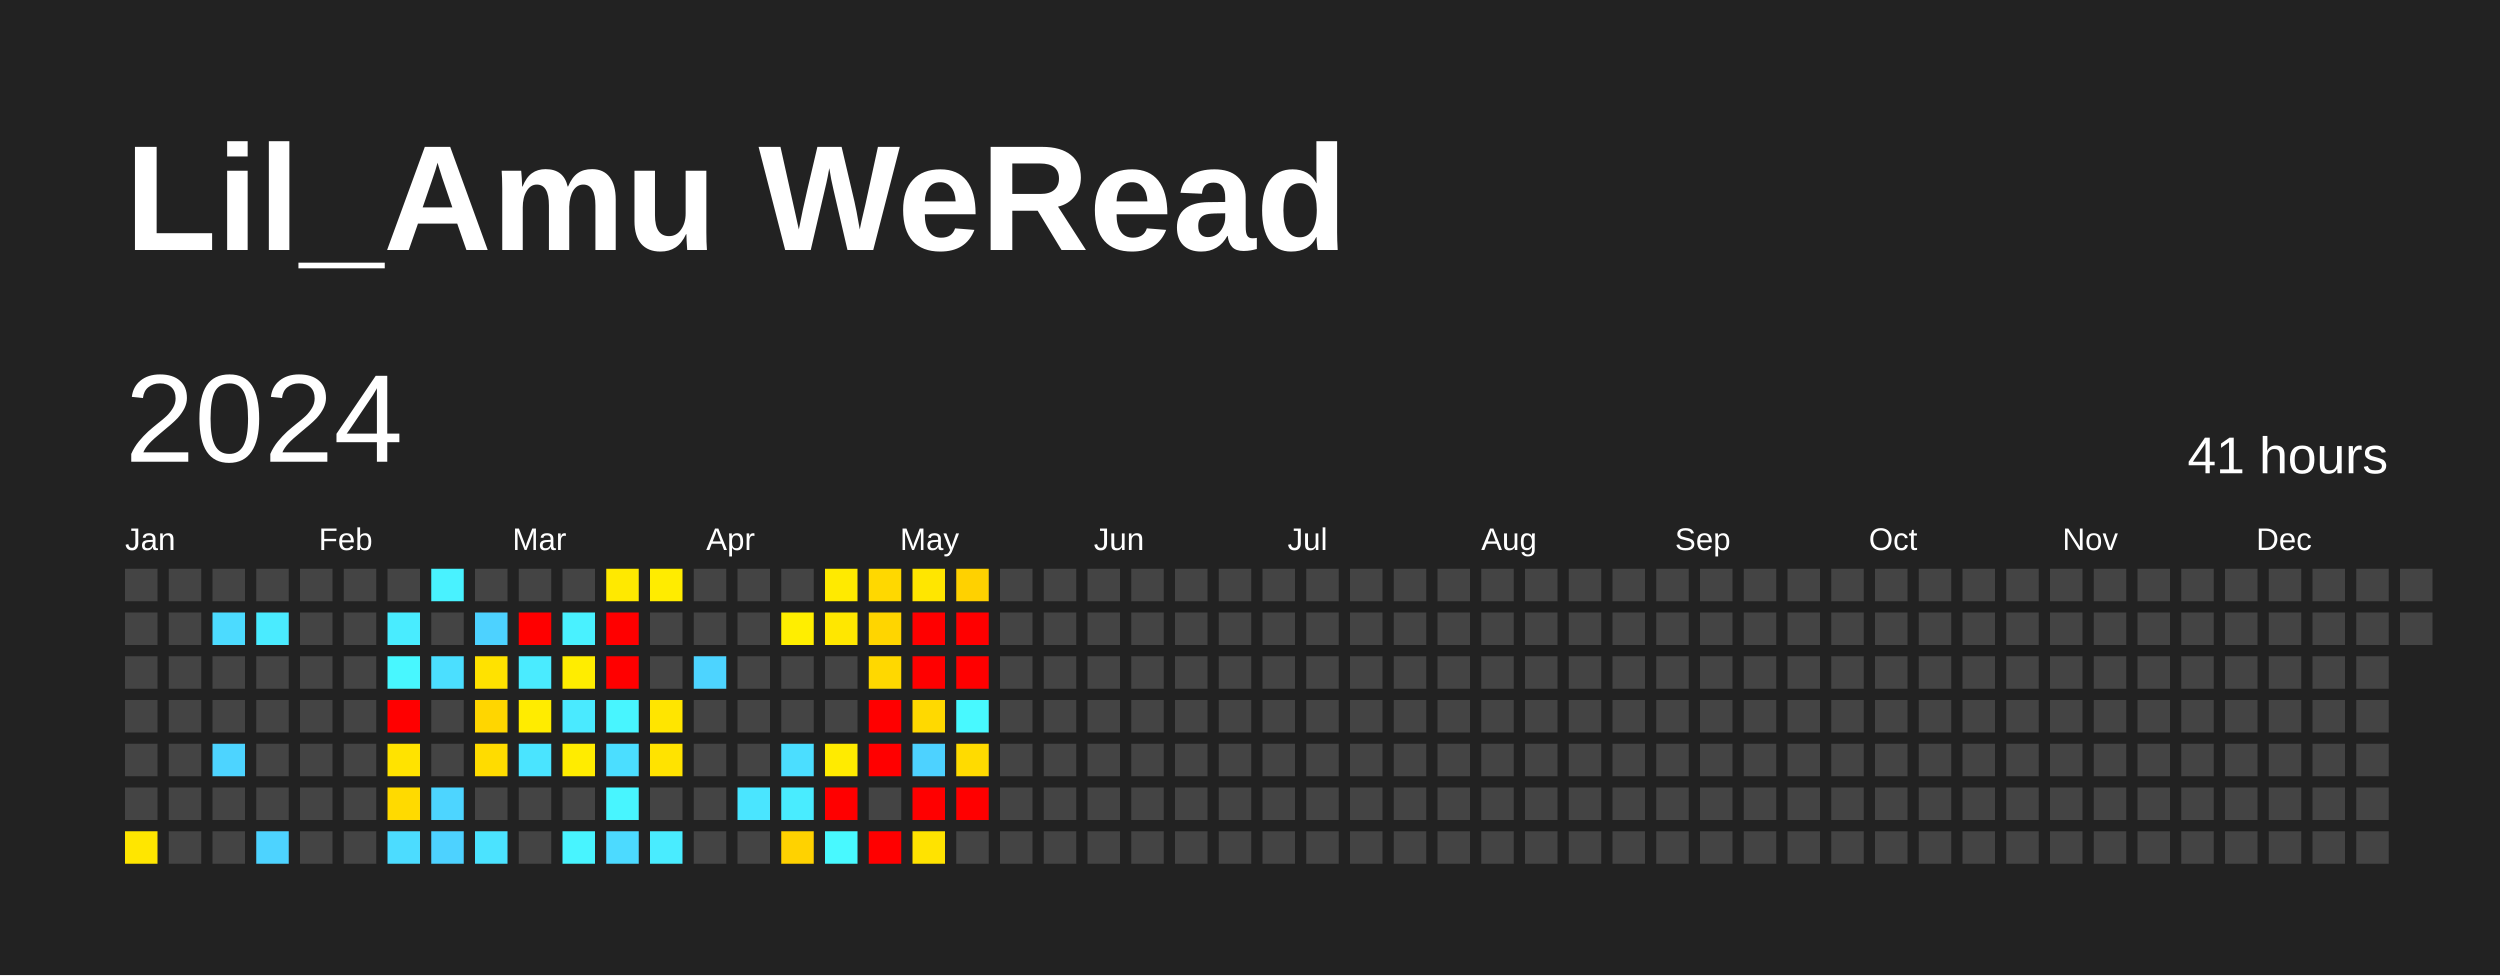
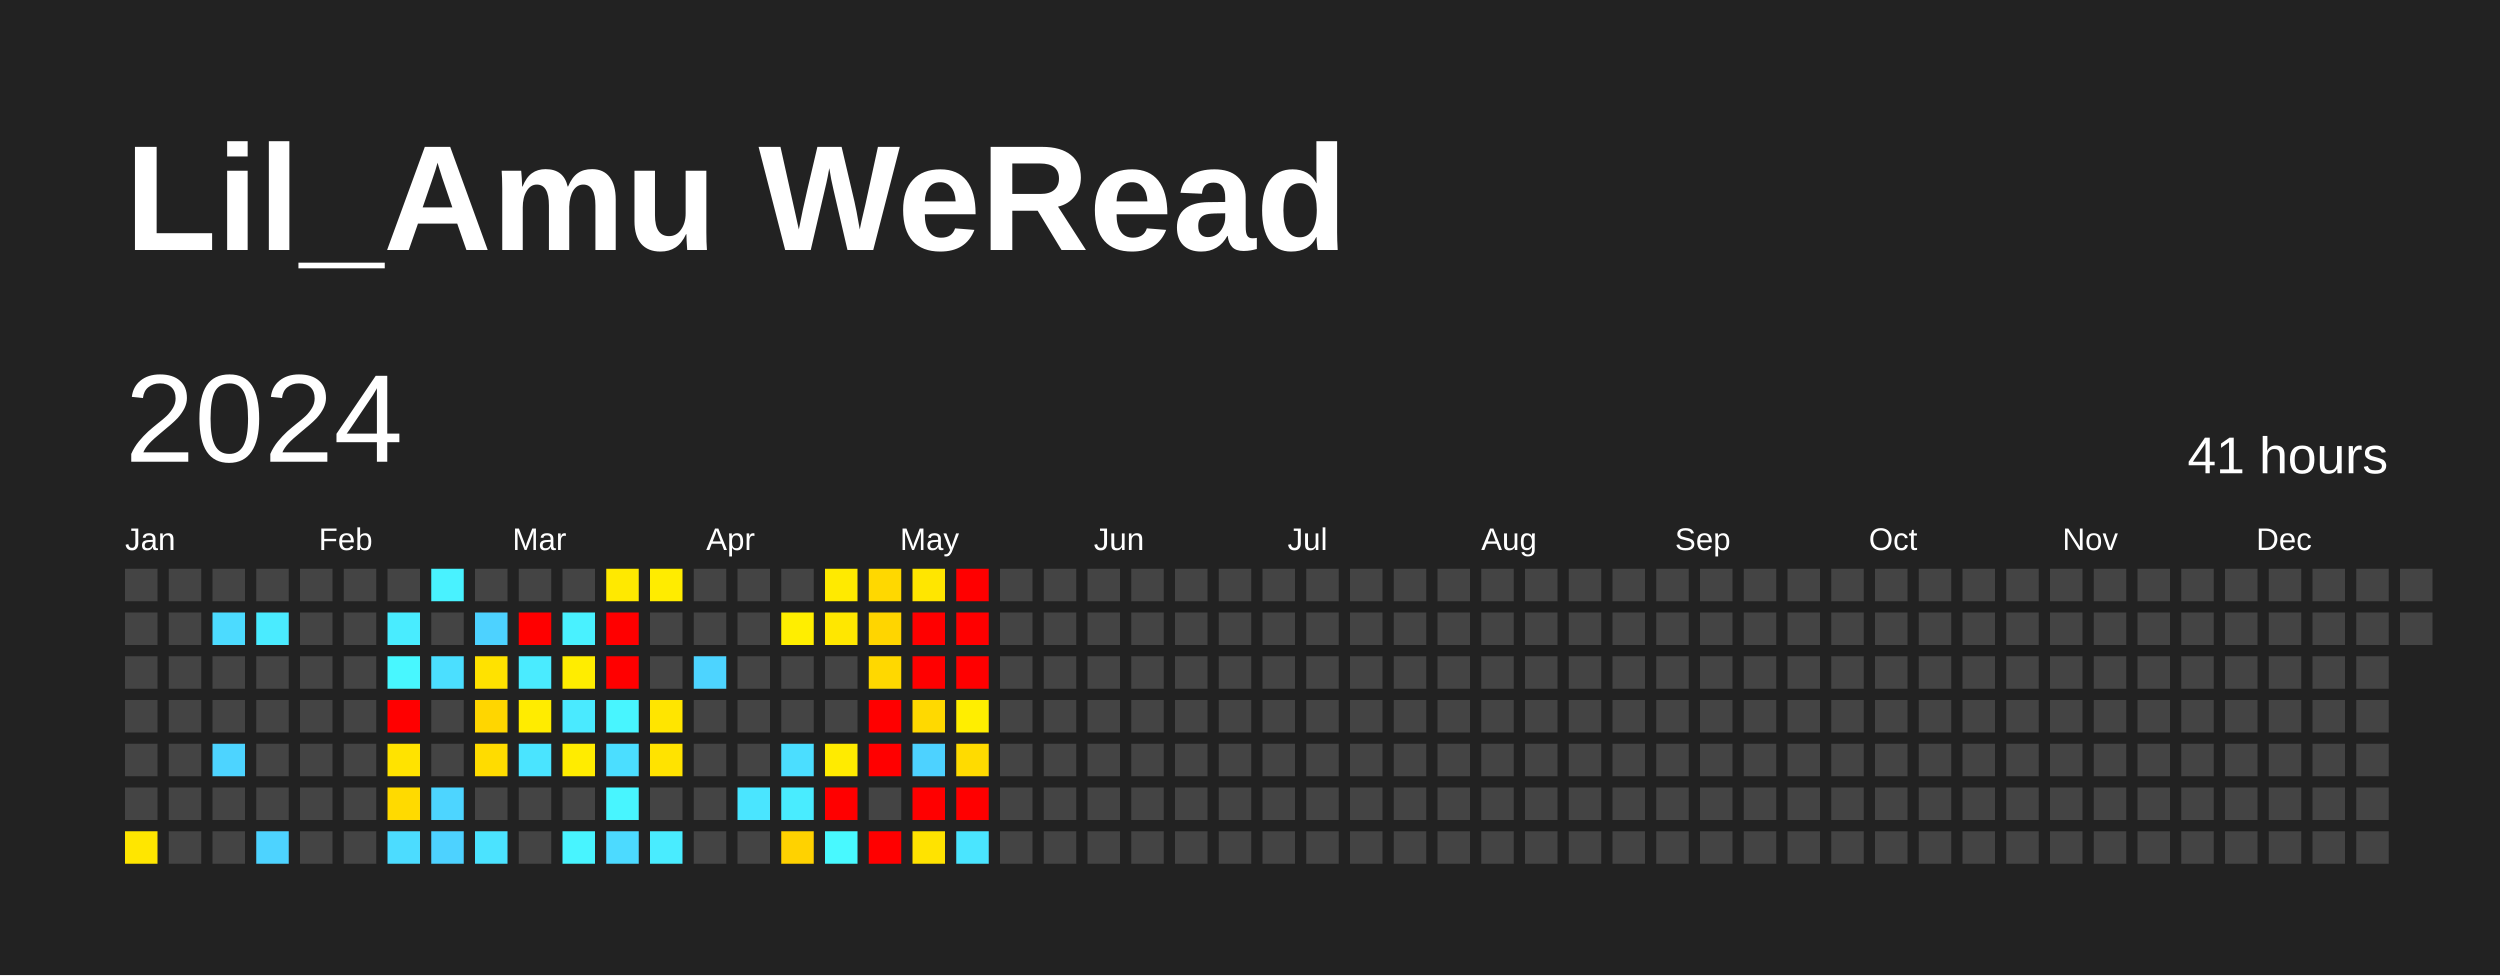
<svg xmlns="http://www.w3.org/2000/svg" baseProfile="full" height="78mm" version="1.1" viewBox="0,0,200,78" width="200mm">
  <defs />
  <rect fill="#222222" height="78" width="200" x="0" y="0" />
  <text fill="#FFFFFF" style="font-size:12px; font-family:Arial; font-weight:bold;" x="10" y="20">Lil_Amu WeRead</text>
  <text dominant-baseline="hanging" fill="#FFFFFF" style="font-size:10.0px; font-family:Arial;" x="10" y="30">2024</text>
  <text dominant-baseline="hanging" fill="#FFFFFF" style="font-size:4.125px; font-family:Arial;" x="175" y="35">41 hours</text>
  <text fill="#FFFFFF" style="font-size:2.5px; font-family:Arial" x="10.0" y="44">Jan</text>
  <text fill="#FFFFFF" style="font-size:2.5px; font-family:Arial" x="25.5" y="44">Feb</text>
  <text fill="#FFFFFF" style="font-size:2.5px; font-family:Arial" x="41.0" y="44">Mar</text>
  <text fill="#FFFFFF" style="font-size:2.5px; font-family:Arial" x="56.5" y="44">Apr</text>
  <text fill="#FFFFFF" style="font-size:2.5px; font-family:Arial" x="72.0" y="44">May</text>
  <text fill="#FFFFFF" style="font-size:2.5px; font-family:Arial" x="87.5" y="44">Jun</text>
  <text fill="#FFFFFF" style="font-size:2.5px; font-family:Arial" x="103.0" y="44">Jul</text>
  <text fill="#FFFFFF" style="font-size:2.5px; font-family:Arial" x="118.5" y="44">Aug</text>
  <text fill="#FFFFFF" style="font-size:2.5px; font-family:Arial" x="134.0" y="44">Sep</text>
  <text fill="#FFFFFF" style="font-size:2.5px; font-family:Arial" x="149.5" y="44">Oct</text>
  <text fill="#FFFFFF" style="font-size:2.5px; font-family:Arial" x="165.0" y="44">Nov</text>
  <text fill="#FFFFFF" style="font-size:2.5px; font-family:Arial" x="180.5" y="44">Dec</text>
  <rect fill="#444444" height="2.6" width="2.6" x="10.0" y="45.5" />
  <rect fill="#444444" height="2.6" width="2.6" x="10.0" y="49.0" />
  <rect fill="#444444" height="2.6" width="2.6" x="10.0" y="52.5" />
  <rect fill="#444444" height="2.6" width="2.6" x="10.0" y="56.0" />
  <rect fill="#444444" height="2.6" width="2.6" x="10.0" y="59.5" />
  <rect fill="#444444" height="2.6" width="2.6" x="10.0" y="63.0" />
  <rect fill="#ffe600" height="2.6" width="2.6" x="10.0" y="66.5" />
  <rect fill="#444444" height="2.6" width="2.6" x="13.5" y="45.5" />
  <rect fill="#444444" height="2.6" width="2.6" x="13.5" y="49.0" />
  <rect fill="#444444" height="2.6" width="2.6" x="13.5" y="52.5" />
  <rect fill="#444444" height="2.6" width="2.6" x="13.5" y="56.0" />
  <rect fill="#444444" height="2.6" width="2.6" x="13.5" y="59.5" />
  <rect fill="#444444" height="2.6" width="2.6" x="13.5" y="63.0" />
  <rect fill="#444444" height="2.6" width="2.6" x="13.5" y="66.5" />
  <rect fill="#444444" height="2.6" width="2.6" x="17.0" y="45.5" />
  <rect fill="#4cdbff" height="2.6" width="2.6" x="17.0" y="49.0" />
  <rect fill="#444444" height="2.6" width="2.6" x="17.0" y="52.5" />
  <rect fill="#444444" height="2.6" width="2.6" x="17.0" y="56.0" />
  <rect fill="#4dd4ff" height="2.6" width="2.6" x="17.0" y="59.5" />
  <rect fill="#444444" height="2.6" width="2.6" x="17.0" y="63.0" />
  <rect fill="#444444" height="2.6" width="2.6" x="17.0" y="66.5" />
  <rect fill="#444444" height="2.6" width="2.6" x="20.5" y="45.5" />
  <rect fill="#4aebff" height="2.6" width="2.6" x="20.5" y="49.0" />
  <rect fill="#444444" height="2.6" width="2.6" x="20.5" y="52.5" />
  <rect fill="#444444" height="2.6" width="2.6" x="20.5" y="56.0" />
  <rect fill="#444444" height="2.6" width="2.6" x="20.5" y="59.5" />
  <rect fill="#444444" height="2.6" width="2.6" x="20.5" y="63.0" />
  <rect fill="#4dd3ff" height="2.6" width="2.6" x="20.5" y="66.5" />
  <rect fill="#444444" height="2.6" width="2.6" x="24.0" y="45.5" />
  <rect fill="#444444" height="2.6" width="2.6" x="24.0" y="49.0" />
  <rect fill="#444444" height="2.6" width="2.6" x="24.0" y="52.5" />
  <rect fill="#444444" height="2.6" width="2.6" x="24.0" y="56.0" />
  <rect fill="#444444" height="2.6" width="2.6" x="24.0" y="59.5" />
  <rect fill="#444444" height="2.6" width="2.6" x="24.0" y="63.0" />
  <rect fill="#444444" height="2.6" width="2.6" x="24.0" y="66.5" />
  <rect fill="#444444" height="2.6" width="2.6" x="27.5" y="45.5" />
  <rect fill="#444444" height="2.6" width="2.6" x="27.5" y="49.0" />
  <rect fill="#444444" height="2.6" width="2.6" x="27.5" y="52.5" />
  <rect fill="#444444" height="2.6" width="2.6" x="27.5" y="56.0" />
  <rect fill="#444444" height="2.6" width="2.6" x="27.5" y="59.5" />
  <rect fill="#444444" height="2.6" width="2.6" x="27.5" y="63.0" />
  <rect fill="#444444" height="2.6" width="2.6" x="27.5" y="66.5" />
  <rect fill="#444444" height="2.6" width="2.6" x="31.0" y="45.5" />
  <rect fill="#49ecff" height="2.6" width="2.6" x="31.0" y="49.0" />
  <rect fill="#48f7ff" height="2.6" width="2.6" x="31.0" y="52.5" />
  <rect fill="red" height="2.6" width="2.6" x="31.0" y="56.0" />
  <rect fill="#ffe300" height="2.6" width="2.6" x="31.0" y="59.5" />
  <rect fill="#ffda00" height="2.6" width="2.6" x="31.0" y="63.0" />
  <rect fill="#4cdcff" height="2.6" width="2.6" x="31.0" y="66.5" />
  <rect fill="#49f2ff" height="2.6" width="2.6" x="34.5" y="45.5" />
  <rect fill="#444444" height="2.6" width="2.6" x="34.5" y="49.0" />
  <rect fill="#4bdfff" height="2.6" width="2.6" x="34.5" y="52.5" />
  <rect fill="#444444" height="2.6" width="2.6" x="34.5" y="56.0" />
  <rect fill="#444444" height="2.6" width="2.6" x="34.5" y="59.5" />
  <rect fill="#4dd5ff" height="2.6" width="2.6" x="34.5" y="63.0" />
  <rect fill="#4dd2ff" height="2.6" width="2.6" x="34.5" y="66.5" />
  <rect fill="#444444" height="2.6" width="2.6" x="38.0" y="45.5" />
  <rect fill="#4dd2ff" height="2.6" width="2.6" x="38.0" y="49.0" />
  <rect fill="#ffe200" height="2.6" width="2.6" x="38.0" y="52.5" />
  <rect fill="#ffd600" height="2.6" width="2.6" x="38.0" y="56.0" />
  <rect fill="#ffdc00" height="2.6" width="2.6" x="38.0" y="59.5" />
  <rect fill="#444444" height="2.6" width="2.6" x="38.0" y="63.0" />
  <rect fill="#4be3ff" height="2.6" width="2.6" x="38.0" y="66.5" />
  <rect fill="#444444" height="2.6" width="2.6" x="41.5" y="45.5" />
  <rect fill="red" height="2.6" width="2.6" x="41.5" y="49.0" />
  <rect fill="#4aebff" height="2.6" width="2.6" x="41.5" y="52.5" />
  <rect fill="#ffec00" height="2.6" width="2.6" x="41.5" y="56.0" />
  <rect fill="#4ae4ff" height="2.6" width="2.6" x="41.5" y="59.5" />
  <rect fill="#444444" height="2.6" width="2.6" x="41.5" y="63.0" />
  <rect fill="#444444" height="2.6" width="2.6" x="41.5" y="66.5" />
  <rect fill="#444444" height="2.6" width="2.6" x="45.0" y="45.5" />
  <rect fill="#49f1ff" height="2.6" width="2.6" x="45.0" y="49.0" />
  <rect fill="#ffed00" height="2.6" width="2.6" x="45.0" y="52.5" />
  <rect fill="#4aeaff" height="2.6" width="2.6" x="45.0" y="56.0" />
  <rect fill="#ffec00" height="2.6" width="2.6" x="45.0" y="59.5" />
  <rect fill="#444444" height="2.6" width="2.6" x="45.0" y="63.0" />
  <rect fill="#48f4ff" height="2.6" width="2.6" x="45.0" y="66.5" />
  <rect fill="#ffe900" height="2.6" width="2.6" x="48.5" y="45.5" />
  <rect fill="red" height="2.6" width="2.6" x="48.5" y="49.0" />
  <rect fill="red" height="2.6" width="2.6" x="48.5" y="52.5" />
  <rect fill="#48f5ff" height="2.6" width="2.6" x="48.5" y="56.0" />
  <rect fill="#4bdeff" height="2.6" width="2.6" x="48.5" y="59.5" />
  <rect fill="#48f5ff" height="2.6" width="2.6" x="48.5" y="63.0" />
  <rect fill="#4cdaff" height="2.6" width="2.6" x="48.5" y="66.5" />
  <rect fill="#ffec00" height="2.6" width="2.6" x="52.0" y="45.5" />
  <rect fill="#444444" height="2.6" width="2.6" x="52.0" y="49.0" />
  <rect fill="#444444" height="2.6" width="2.6" x="52.0" y="52.5" />
  <rect fill="#ffe500" height="2.6" width="2.6" x="52.0" y="56.0" />
  <rect fill="#ffe300" height="2.6" width="2.6" x="52.0" y="59.5" />
  <rect fill="#444444" height="2.6" width="2.6" x="52.0" y="63.0" />
  <rect fill="#49ecff" height="2.6" width="2.6" x="52.0" y="66.5" />
  <rect fill="#444444" height="2.6" width="2.6" x="55.5" y="45.5" />
  <rect fill="#444444" height="2.6" width="2.6" x="55.5" y="49.0" />
  <rect fill="#4dd4ff" height="2.6" width="2.6" x="55.5" y="52.5" />
  <rect fill="#444444" height="2.6" width="2.6" x="55.5" y="56.0" />
  <rect fill="#444444" height="2.6" width="2.6" x="55.5" y="59.5" />
  <rect fill="#444444" height="2.6" width="2.6" x="55.5" y="63.0" />
  <rect fill="#444444" height="2.6" width="2.6" x="55.5" y="66.5" />
  <rect fill="#444444" height="2.6" width="2.6" x="59.0" y="45.5" />
  <rect fill="#444444" height="2.6" width="2.6" x="59.0" y="49.0" />
  <rect fill="#444444" height="2.6" width="2.6" x="59.0" y="52.5" />
  <rect fill="#444444" height="2.6" width="2.6" x="59.0" y="56.0" />
  <rect fill="#444444" height="2.6" width="2.6" x="59.0" y="59.5" />
  <rect fill="#4ae5ff" height="2.6" width="2.6" x="59.0" y="63.0" />
  <rect fill="#444444" height="2.6" width="2.6" x="59.0" y="66.5" />
  <rect fill="#444444" height="2.6" width="2.6" x="62.5" y="45.5" />
  <rect fill="#ffee00" height="2.6" width="2.6" x="62.5" y="49.0" />
  <rect fill="#444444" height="2.6" width="2.6" x="62.5" y="52.5" />
  <rect fill="#444444" height="2.6" width="2.6" x="62.5" y="56.0" />
  <rect fill="#4bdeff" height="2.6" width="2.6" x="62.5" y="59.5" />
  <rect fill="#49ecff" height="2.6" width="2.6" x="62.5" y="63.0" />
  <rect fill="#ffd200" height="2.6" width="2.6" x="62.5" y="66.5" />
  <rect fill="#ffea00" height="2.6" width="2.6" x="66.0" y="45.5" />
  <rect fill="#ffe700" height="2.6" width="2.6" x="66.0" y="49.0" />
  <rect fill="#444444" height="2.6" width="2.6" x="66.0" y="52.5" />
  <rect fill="#444444" height="2.6" width="2.6" x="66.0" y="56.0" />
  <rect fill="#ffeb00" height="2.6" width="2.6" x="66.0" y="59.5" />
  <rect fill="red" height="2.6" width="2.6" x="66.0" y="63.0" />
  <rect fill="#48f9ff" height="2.6" width="2.6" x="66.0" y="66.5" />
  <rect fill="#ffd800" height="2.6" width="2.6" x="69.5" y="45.5" />
  <rect fill="#ffd500" height="2.6" width="2.6" x="69.5" y="49.0" />
  <rect fill="#ffd800" height="2.6" width="2.6" x="69.5" y="52.5" />
  <rect fill="red" height="2.6" width="2.6" x="69.5" y="56.0" />
  <rect fill="red" height="2.6" width="2.6" x="69.5" y="59.5" />
  <rect fill="#444444" height="2.6" width="2.6" x="69.5" y="63.0" />
  <rect fill="red" height="2.6" width="2.6" x="69.5" y="66.5" />
  <rect fill="#ffe600" height="2.6" width="2.6" x="73.0" y="45.5" />
  <rect fill="red" height="2.6" width="2.6" x="73.0" y="49.0" />
  <rect fill="red" height="2.6" width="2.6" x="73.0" y="52.5" />
  <rect fill="#ffd900" height="2.6" width="2.6" x="73.0" y="56.0" />
  <rect fill="#4dd2ff" height="2.6" width="2.6" x="73.0" y="59.5" />
  <rect fill="red" height="2.6" width="2.6" x="73.0" y="63.0" />
  <rect fill="#ffe300" height="2.6" width="2.6" x="73.0" y="66.5" />
-   <rect fill="#ffd100" height="2.6" width="2.6" x="76.5" y="45.5" />
+   <rect fill="red" height="2.6" width="2.6" x="76.5" y="45.5" />
  <rect fill="red" height="2.6" width="2.6" x="76.5" y="49.0" />
  <rect fill="red" height="2.6" width="2.6" x="76.5" y="52.5" />
-   <rect fill="#48f9ff" height="2.6" width="2.6" x="76.5" y="56.0" />
+   <rect fill="#ffee00" height="2.6" width="2.6" x="76.5" y="56.0" />
  <rect fill="#ffdb00" height="2.6" width="2.6" x="76.5" y="59.5" />
  <rect fill="red" height="2.6" width="2.6" x="76.5" y="63.0" />
-   <rect fill="#444444" height="2.6" width="2.6" x="76.5" y="66.5" />
+   <rect fill="#4ae5ff" height="2.6" width="2.6" x="76.5" y="66.5" />
  <rect fill="#444444" height="2.6" width="2.6" x="80.0" y="45.5" />
  <rect fill="#444444" height="2.6" width="2.6" x="80.0" y="49.0" />
  <rect fill="#444444" height="2.6" width="2.6" x="80.0" y="52.5" />
  <rect fill="#444444" height="2.6" width="2.6" x="80.0" y="56.0" />
  <rect fill="#444444" height="2.6" width="2.6" x="80.0" y="59.5" />
  <rect fill="#444444" height="2.6" width="2.6" x="80.0" y="63.0" />
  <rect fill="#444444" height="2.6" width="2.6" x="80.0" y="66.5" />
  <rect fill="#444444" height="2.6" width="2.6" x="83.5" y="45.5" />
  <rect fill="#444444" height="2.6" width="2.6" x="83.5" y="49.0" />
  <rect fill="#444444" height="2.6" width="2.6" x="83.5" y="52.5" />
  <rect fill="#444444" height="2.6" width="2.6" x="83.5" y="56.0" />
  <rect fill="#444444" height="2.6" width="2.6" x="83.5" y="59.5" />
  <rect fill="#444444" height="2.6" width="2.6" x="83.5" y="63.0" />
  <rect fill="#444444" height="2.6" width="2.6" x="83.5" y="66.5" />
  <rect fill="#444444" height="2.6" width="2.6" x="87.0" y="45.5" />
  <rect fill="#444444" height="2.6" width="2.6" x="87.0" y="49.0" />
  <rect fill="#444444" height="2.6" width="2.6" x="87.0" y="52.5" />
  <rect fill="#444444" height="2.6" width="2.6" x="87.0" y="56.0" />
  <rect fill="#444444" height="2.6" width="2.6" x="87.0" y="59.5" />
  <rect fill="#444444" height="2.6" width="2.6" x="87.0" y="63.0" />
  <rect fill="#444444" height="2.6" width="2.6" x="87.0" y="66.5" />
  <rect fill="#444444" height="2.6" width="2.6" x="90.5" y="45.5" />
  <rect fill="#444444" height="2.6" width="2.6" x="90.5" y="49.0" />
  <rect fill="#444444" height="2.6" width="2.6" x="90.5" y="52.5" />
  <rect fill="#444444" height="2.6" width="2.6" x="90.5" y="56.0" />
  <rect fill="#444444" height="2.6" width="2.6" x="90.5" y="59.5" />
  <rect fill="#444444" height="2.6" width="2.6" x="90.5" y="63.0" />
  <rect fill="#444444" height="2.6" width="2.6" x="90.5" y="66.5" />
  <rect fill="#444444" height="2.6" width="2.6" x="94.0" y="45.5" />
  <rect fill="#444444" height="2.6" width="2.6" x="94.0" y="49.0" />
  <rect fill="#444444" height="2.6" width="2.6" x="94.0" y="52.5" />
  <rect fill="#444444" height="2.6" width="2.6" x="94.0" y="56.0" />
  <rect fill="#444444" height="2.6" width="2.6" x="94.0" y="59.5" />
  <rect fill="#444444" height="2.6" width="2.6" x="94.0" y="63.0" />
  <rect fill="#444444" height="2.6" width="2.6" x="94.0" y="66.5" />
  <rect fill="#444444" height="2.6" width="2.6" x="97.5" y="45.5" />
  <rect fill="#444444" height="2.6" width="2.6" x="97.5" y="49.0" />
  <rect fill="#444444" height="2.6" width="2.6" x="97.5" y="52.5" />
  <rect fill="#444444" height="2.6" width="2.6" x="97.5" y="56.0" />
  <rect fill="#444444" height="2.6" width="2.6" x="97.5" y="59.5" />
  <rect fill="#444444" height="2.6" width="2.6" x="97.5" y="63.0" />
  <rect fill="#444444" height="2.6" width="2.6" x="97.5" y="66.5" />
  <rect fill="#444444" height="2.6" width="2.6" x="101.0" y="45.5" />
  <rect fill="#444444" height="2.6" width="2.6" x="101.0" y="49.0" />
  <rect fill="#444444" height="2.6" width="2.6" x="101.0" y="52.5" />
  <rect fill="#444444" height="2.6" width="2.6" x="101.0" y="56.0" />
  <rect fill="#444444" height="2.6" width="2.6" x="101.0" y="59.5" />
  <rect fill="#444444" height="2.6" width="2.6" x="101.0" y="63.0" />
  <rect fill="#444444" height="2.6" width="2.6" x="101.0" y="66.5" />
  <rect fill="#444444" height="2.6" width="2.6" x="104.5" y="45.5" />
  <rect fill="#444444" height="2.6" width="2.6" x="104.5" y="49.0" />
  <rect fill="#444444" height="2.6" width="2.6" x="104.5" y="52.5" />
  <rect fill="#444444" height="2.6" width="2.6" x="104.5" y="56.0" />
  <rect fill="#444444" height="2.6" width="2.6" x="104.5" y="59.5" />
  <rect fill="#444444" height="2.6" width="2.6" x="104.5" y="63.0" />
  <rect fill="#444444" height="2.6" width="2.6" x="104.5" y="66.5" />
  <rect fill="#444444" height="2.6" width="2.6" x="108.0" y="45.5" />
  <rect fill="#444444" height="2.6" width="2.6" x="108.0" y="49.0" />
  <rect fill="#444444" height="2.6" width="2.6" x="108.0" y="52.5" />
  <rect fill="#444444" height="2.6" width="2.6" x="108.0" y="56.0" />
  <rect fill="#444444" height="2.6" width="2.6" x="108.0" y="59.5" />
  <rect fill="#444444" height="2.6" width="2.6" x="108.0" y="63.0" />
  <rect fill="#444444" height="2.6" width="2.6" x="108.0" y="66.5" />
  <rect fill="#444444" height="2.6" width="2.6" x="111.5" y="45.5" />
  <rect fill="#444444" height="2.6" width="2.6" x="111.5" y="49.0" />
  <rect fill="#444444" height="2.6" width="2.6" x="111.5" y="52.5" />
  <rect fill="#444444" height="2.6" width="2.6" x="111.5" y="56.0" />
  <rect fill="#444444" height="2.6" width="2.6" x="111.5" y="59.5" />
  <rect fill="#444444" height="2.6" width="2.6" x="111.5" y="63.0" />
  <rect fill="#444444" height="2.6" width="2.6" x="111.5" y="66.5" />
  <rect fill="#444444" height="2.6" width="2.6" x="115.0" y="45.5" />
  <rect fill="#444444" height="2.6" width="2.6" x="115.0" y="49.0" />
  <rect fill="#444444" height="2.6" width="2.6" x="115.0" y="52.5" />
  <rect fill="#444444" height="2.6" width="2.6" x="115.0" y="56.0" />
  <rect fill="#444444" height="2.6" width="2.6" x="115.0" y="59.5" />
  <rect fill="#444444" height="2.6" width="2.6" x="115.0" y="63.0" />
  <rect fill="#444444" height="2.6" width="2.6" x="115.0" y="66.5" />
  <rect fill="#444444" height="2.6" width="2.6" x="118.5" y="45.5" />
  <rect fill="#444444" height="2.6" width="2.6" x="118.5" y="49.0" />
  <rect fill="#444444" height="2.6" width="2.6" x="118.5" y="52.5" />
  <rect fill="#444444" height="2.6" width="2.6" x="118.5" y="56.0" />
  <rect fill="#444444" height="2.6" width="2.6" x="118.5" y="59.5" />
  <rect fill="#444444" height="2.6" width="2.6" x="118.5" y="63.0" />
  <rect fill="#444444" height="2.6" width="2.6" x="118.5" y="66.5" />
  <rect fill="#444444" height="2.6" width="2.6" x="122.0" y="45.5" />
  <rect fill="#444444" height="2.6" width="2.6" x="122.0" y="49.0" />
  <rect fill="#444444" height="2.6" width="2.6" x="122.0" y="52.5" />
  <rect fill="#444444" height="2.6" width="2.6" x="122.0" y="56.0" />
  <rect fill="#444444" height="2.6" width="2.6" x="122.0" y="59.5" />
  <rect fill="#444444" height="2.6" width="2.6" x="122.0" y="63.0" />
  <rect fill="#444444" height="2.6" width="2.6" x="122.0" y="66.5" />
  <rect fill="#444444" height="2.6" width="2.6" x="125.5" y="45.5" />
  <rect fill="#444444" height="2.6" width="2.6" x="125.5" y="49.0" />
  <rect fill="#444444" height="2.6" width="2.6" x="125.5" y="52.5" />
  <rect fill="#444444" height="2.6" width="2.6" x="125.5" y="56.0" />
  <rect fill="#444444" height="2.6" width="2.6" x="125.5" y="59.5" />
  <rect fill="#444444" height="2.6" width="2.6" x="125.5" y="63.0" />
  <rect fill="#444444" height="2.6" width="2.6" x="125.5" y="66.5" />
  <rect fill="#444444" height="2.6" width="2.6" x="129.0" y="45.5" />
  <rect fill="#444444" height="2.6" width="2.6" x="129.0" y="49.0" />
  <rect fill="#444444" height="2.6" width="2.6" x="129.0" y="52.5" />
  <rect fill="#444444" height="2.6" width="2.6" x="129.0" y="56.0" />
  <rect fill="#444444" height="2.6" width="2.6" x="129.0" y="59.5" />
  <rect fill="#444444" height="2.6" width="2.6" x="129.0" y="63.0" />
  <rect fill="#444444" height="2.6" width="2.6" x="129.0" y="66.5" />
  <rect fill="#444444" height="2.6" width="2.6" x="132.5" y="45.5" />
  <rect fill="#444444" height="2.6" width="2.6" x="132.5" y="49.0" />
  <rect fill="#444444" height="2.6" width="2.6" x="132.5" y="52.5" />
  <rect fill="#444444" height="2.6" width="2.6" x="132.5" y="56.0" />
  <rect fill="#444444" height="2.6" width="2.6" x="132.5" y="59.5" />
  <rect fill="#444444" height="2.6" width="2.6" x="132.5" y="63.0" />
  <rect fill="#444444" height="2.6" width="2.6" x="132.5" y="66.5" />
  <rect fill="#444444" height="2.6" width="2.6" x="136.0" y="45.5" />
  <rect fill="#444444" height="2.6" width="2.6" x="136.0" y="49.0" />
  <rect fill="#444444" height="2.6" width="2.6" x="136.0" y="52.5" />
  <rect fill="#444444" height="2.6" width="2.6" x="136.0" y="56.0" />
  <rect fill="#444444" height="2.6" width="2.6" x="136.0" y="59.5" />
  <rect fill="#444444" height="2.6" width="2.6" x="136.0" y="63.0" />
  <rect fill="#444444" height="2.6" width="2.6" x="136.0" y="66.5" />
  <rect fill="#444444" height="2.6" width="2.6" x="139.5" y="45.5" />
  <rect fill="#444444" height="2.6" width="2.6" x="139.5" y="49.0" />
  <rect fill="#444444" height="2.6" width="2.6" x="139.5" y="52.5" />
  <rect fill="#444444" height="2.6" width="2.6" x="139.5" y="56.0" />
  <rect fill="#444444" height="2.6" width="2.6" x="139.5" y="59.5" />
  <rect fill="#444444" height="2.6" width="2.6" x="139.5" y="63.0" />
  <rect fill="#444444" height="2.6" width="2.6" x="139.5" y="66.5" />
  <rect fill="#444444" height="2.6" width="2.6" x="143.0" y="45.5" />
  <rect fill="#444444" height="2.6" width="2.6" x="143.0" y="49.0" />
  <rect fill="#444444" height="2.6" width="2.6" x="143.0" y="52.5" />
  <rect fill="#444444" height="2.6" width="2.6" x="143.0" y="56.0" />
  <rect fill="#444444" height="2.6" width="2.6" x="143.0" y="59.5" />
  <rect fill="#444444" height="2.6" width="2.6" x="143.0" y="63.0" />
  <rect fill="#444444" height="2.6" width="2.6" x="143.0" y="66.5" />
  <rect fill="#444444" height="2.6" width="2.6" x="146.5" y="45.5" />
  <rect fill="#444444" height="2.6" width="2.6" x="146.5" y="49.0" />
  <rect fill="#444444" height="2.6" width="2.6" x="146.5" y="52.5" />
  <rect fill="#444444" height="2.6" width="2.6" x="146.5" y="56.0" />
  <rect fill="#444444" height="2.6" width="2.6" x="146.5" y="59.5" />
  <rect fill="#444444" height="2.6" width="2.6" x="146.5" y="63.0" />
  <rect fill="#444444" height="2.6" width="2.6" x="146.5" y="66.5" />
  <rect fill="#444444" height="2.6" width="2.6" x="150.0" y="45.5" />
  <rect fill="#444444" height="2.6" width="2.6" x="150.0" y="49.0" />
  <rect fill="#444444" height="2.6" width="2.6" x="150.0" y="52.5" />
  <rect fill="#444444" height="2.6" width="2.6" x="150.0" y="56.0" />
  <rect fill="#444444" height="2.6" width="2.6" x="150.0" y="59.5" />
  <rect fill="#444444" height="2.6" width="2.6" x="150.0" y="63.0" />
  <rect fill="#444444" height="2.6" width="2.6" x="150.0" y="66.5" />
  <rect fill="#444444" height="2.6" width="2.6" x="153.5" y="45.5" />
  <rect fill="#444444" height="2.6" width="2.6" x="153.5" y="49.0" />
  <rect fill="#444444" height="2.6" width="2.6" x="153.5" y="52.5" />
  <rect fill="#444444" height="2.6" width="2.6" x="153.5" y="56.0" />
  <rect fill="#444444" height="2.6" width="2.6" x="153.5" y="59.5" />
  <rect fill="#444444" height="2.6" width="2.6" x="153.5" y="63.0" />
  <rect fill="#444444" height="2.6" width="2.6" x="153.5" y="66.5" />
  <rect fill="#444444" height="2.6" width="2.6" x="157.0" y="45.5" />
  <rect fill="#444444" height="2.6" width="2.6" x="157.0" y="49.0" />
  <rect fill="#444444" height="2.6" width="2.6" x="157.0" y="52.5" />
  <rect fill="#444444" height="2.6" width="2.6" x="157.0" y="56.0" />
  <rect fill="#444444" height="2.6" width="2.6" x="157.0" y="59.5" />
  <rect fill="#444444" height="2.6" width="2.6" x="157.0" y="63.0" />
  <rect fill="#444444" height="2.6" width="2.6" x="157.0" y="66.5" />
  <rect fill="#444444" height="2.6" width="2.6" x="160.5" y="45.5" />
  <rect fill="#444444" height="2.6" width="2.6" x="160.5" y="49.0" />
  <rect fill="#444444" height="2.6" width="2.6" x="160.5" y="52.5" />
  <rect fill="#444444" height="2.6" width="2.6" x="160.5" y="56.0" />
  <rect fill="#444444" height="2.6" width="2.6" x="160.5" y="59.5" />
  <rect fill="#444444" height="2.6" width="2.6" x="160.5" y="63.0" />
  <rect fill="#444444" height="2.6" width="2.6" x="160.5" y="66.5" />
  <rect fill="#444444" height="2.6" width="2.6" x="164.0" y="45.5" />
  <rect fill="#444444" height="2.6" width="2.6" x="164.0" y="49.0" />
  <rect fill="#444444" height="2.6" width="2.6" x="164.0" y="52.5" />
  <rect fill="#444444" height="2.6" width="2.6" x="164.0" y="56.0" />
  <rect fill="#444444" height="2.6" width="2.6" x="164.0" y="59.5" />
  <rect fill="#444444" height="2.6" width="2.6" x="164.0" y="63.0" />
  <rect fill="#444444" height="2.6" width="2.6" x="164.0" y="66.5" />
  <rect fill="#444444" height="2.6" width="2.6" x="167.5" y="45.5" />
  <rect fill="#444444" height="2.6" width="2.6" x="167.5" y="49.0" />
  <rect fill="#444444" height="2.6" width="2.6" x="167.5" y="52.5" />
  <rect fill="#444444" height="2.6" width="2.6" x="167.5" y="56.0" />
  <rect fill="#444444" height="2.6" width="2.6" x="167.5" y="59.5" />
  <rect fill="#444444" height="2.6" width="2.6" x="167.5" y="63.0" />
  <rect fill="#444444" height="2.6" width="2.6" x="167.5" y="66.5" />
  <rect fill="#444444" height="2.6" width="2.6" x="171.0" y="45.5" />
  <rect fill="#444444" height="2.6" width="2.6" x="171.0" y="49.0" />
  <rect fill="#444444" height="2.6" width="2.6" x="171.0" y="52.5" />
  <rect fill="#444444" height="2.6" width="2.6" x="171.0" y="56.0" />
  <rect fill="#444444" height="2.6" width="2.6" x="171.0" y="59.5" />
  <rect fill="#444444" height="2.6" width="2.6" x="171.0" y="63.0" />
  <rect fill="#444444" height="2.6" width="2.6" x="171.0" y="66.5" />
  <rect fill="#444444" height="2.6" width="2.6" x="174.5" y="45.5" />
  <rect fill="#444444" height="2.6" width="2.6" x="174.5" y="49.0" />
  <rect fill="#444444" height="2.6" width="2.6" x="174.5" y="52.5" />
  <rect fill="#444444" height="2.6" width="2.6" x="174.5" y="56.0" />
  <rect fill="#444444" height="2.6" width="2.6" x="174.5" y="59.5" />
  <rect fill="#444444" height="2.6" width="2.6" x="174.5" y="63.0" />
  <rect fill="#444444" height="2.6" width="2.6" x="174.5" y="66.5" />
  <rect fill="#444444" height="2.6" width="2.6" x="178.0" y="45.5" />
  <rect fill="#444444" height="2.6" width="2.6" x="178.0" y="49.0" />
  <rect fill="#444444" height="2.6" width="2.6" x="178.0" y="52.5" />
  <rect fill="#444444" height="2.6" width="2.6" x="178.0" y="56.0" />
  <rect fill="#444444" height="2.6" width="2.6" x="178.0" y="59.5" />
  <rect fill="#444444" height="2.6" width="2.6" x="178.0" y="63.0" />
  <rect fill="#444444" height="2.6" width="2.6" x="178.0" y="66.5" />
  <rect fill="#444444" height="2.6" width="2.6" x="181.5" y="45.5" />
  <rect fill="#444444" height="2.6" width="2.6" x="181.5" y="49.0" />
  <rect fill="#444444" height="2.6" width="2.6" x="181.5" y="52.5" />
  <rect fill="#444444" height="2.6" width="2.6" x="181.5" y="56.0" />
  <rect fill="#444444" height="2.6" width="2.6" x="181.5" y="59.5" />
  <rect fill="#444444" height="2.6" width="2.6" x="181.5" y="63.0" />
  <rect fill="#444444" height="2.6" width="2.6" x="181.5" y="66.5" />
  <rect fill="#444444" height="2.6" width="2.6" x="185.0" y="45.5" />
  <rect fill="#444444" height="2.6" width="2.6" x="185.0" y="49.0" />
  <rect fill="#444444" height="2.6" width="2.6" x="185.0" y="52.5" />
  <rect fill="#444444" height="2.6" width="2.6" x="185.0" y="56.0" />
  <rect fill="#444444" height="2.6" width="2.6" x="185.0" y="59.5" />
  <rect fill="#444444" height="2.6" width="2.6" x="185.0" y="63.0" />
  <rect fill="#444444" height="2.6" width="2.6" x="185.0" y="66.5" />
  <rect fill="#444444" height="2.6" width="2.6" x="188.5" y="45.5" />
  <rect fill="#444444" height="2.6" width="2.6" x="188.5" y="49.0" />
  <rect fill="#444444" height="2.6" width="2.6" x="188.5" y="52.5" />
  <rect fill="#444444" height="2.6" width="2.6" x="188.5" y="56.0" />
  <rect fill="#444444" height="2.6" width="2.6" x="188.5" y="59.5" />
  <rect fill="#444444" height="2.6" width="2.6" x="188.5" y="63.0" />
  <rect fill="#444444" height="2.6" width="2.6" x="188.5" y="66.5" />
  <rect fill="#444444" height="2.6" width="2.6" x="192.0" y="45.5" />
  <rect fill="#444444" height="2.6" width="2.6" x="192.0" y="49.0" />
</svg>
